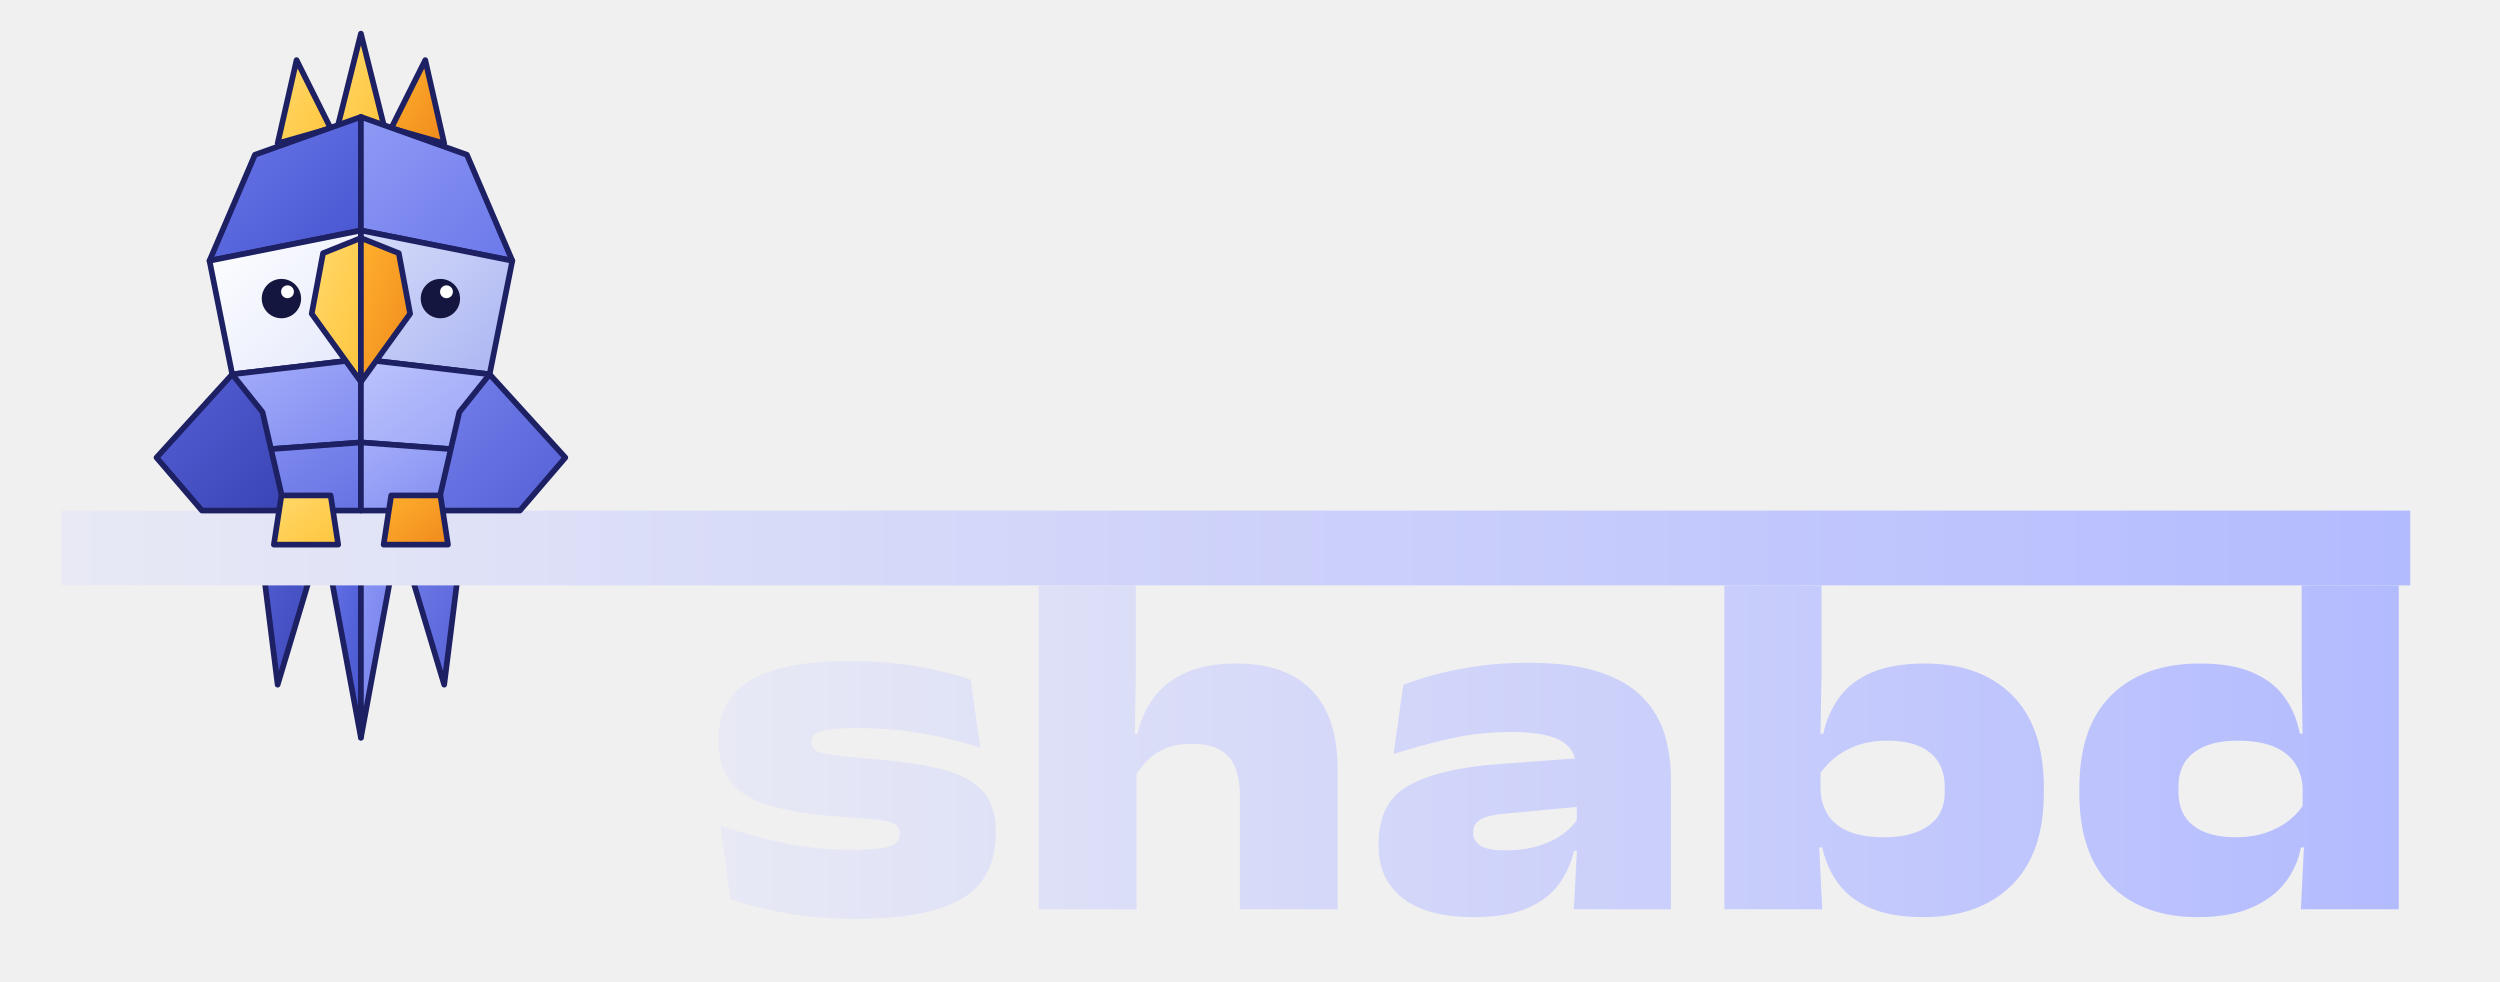
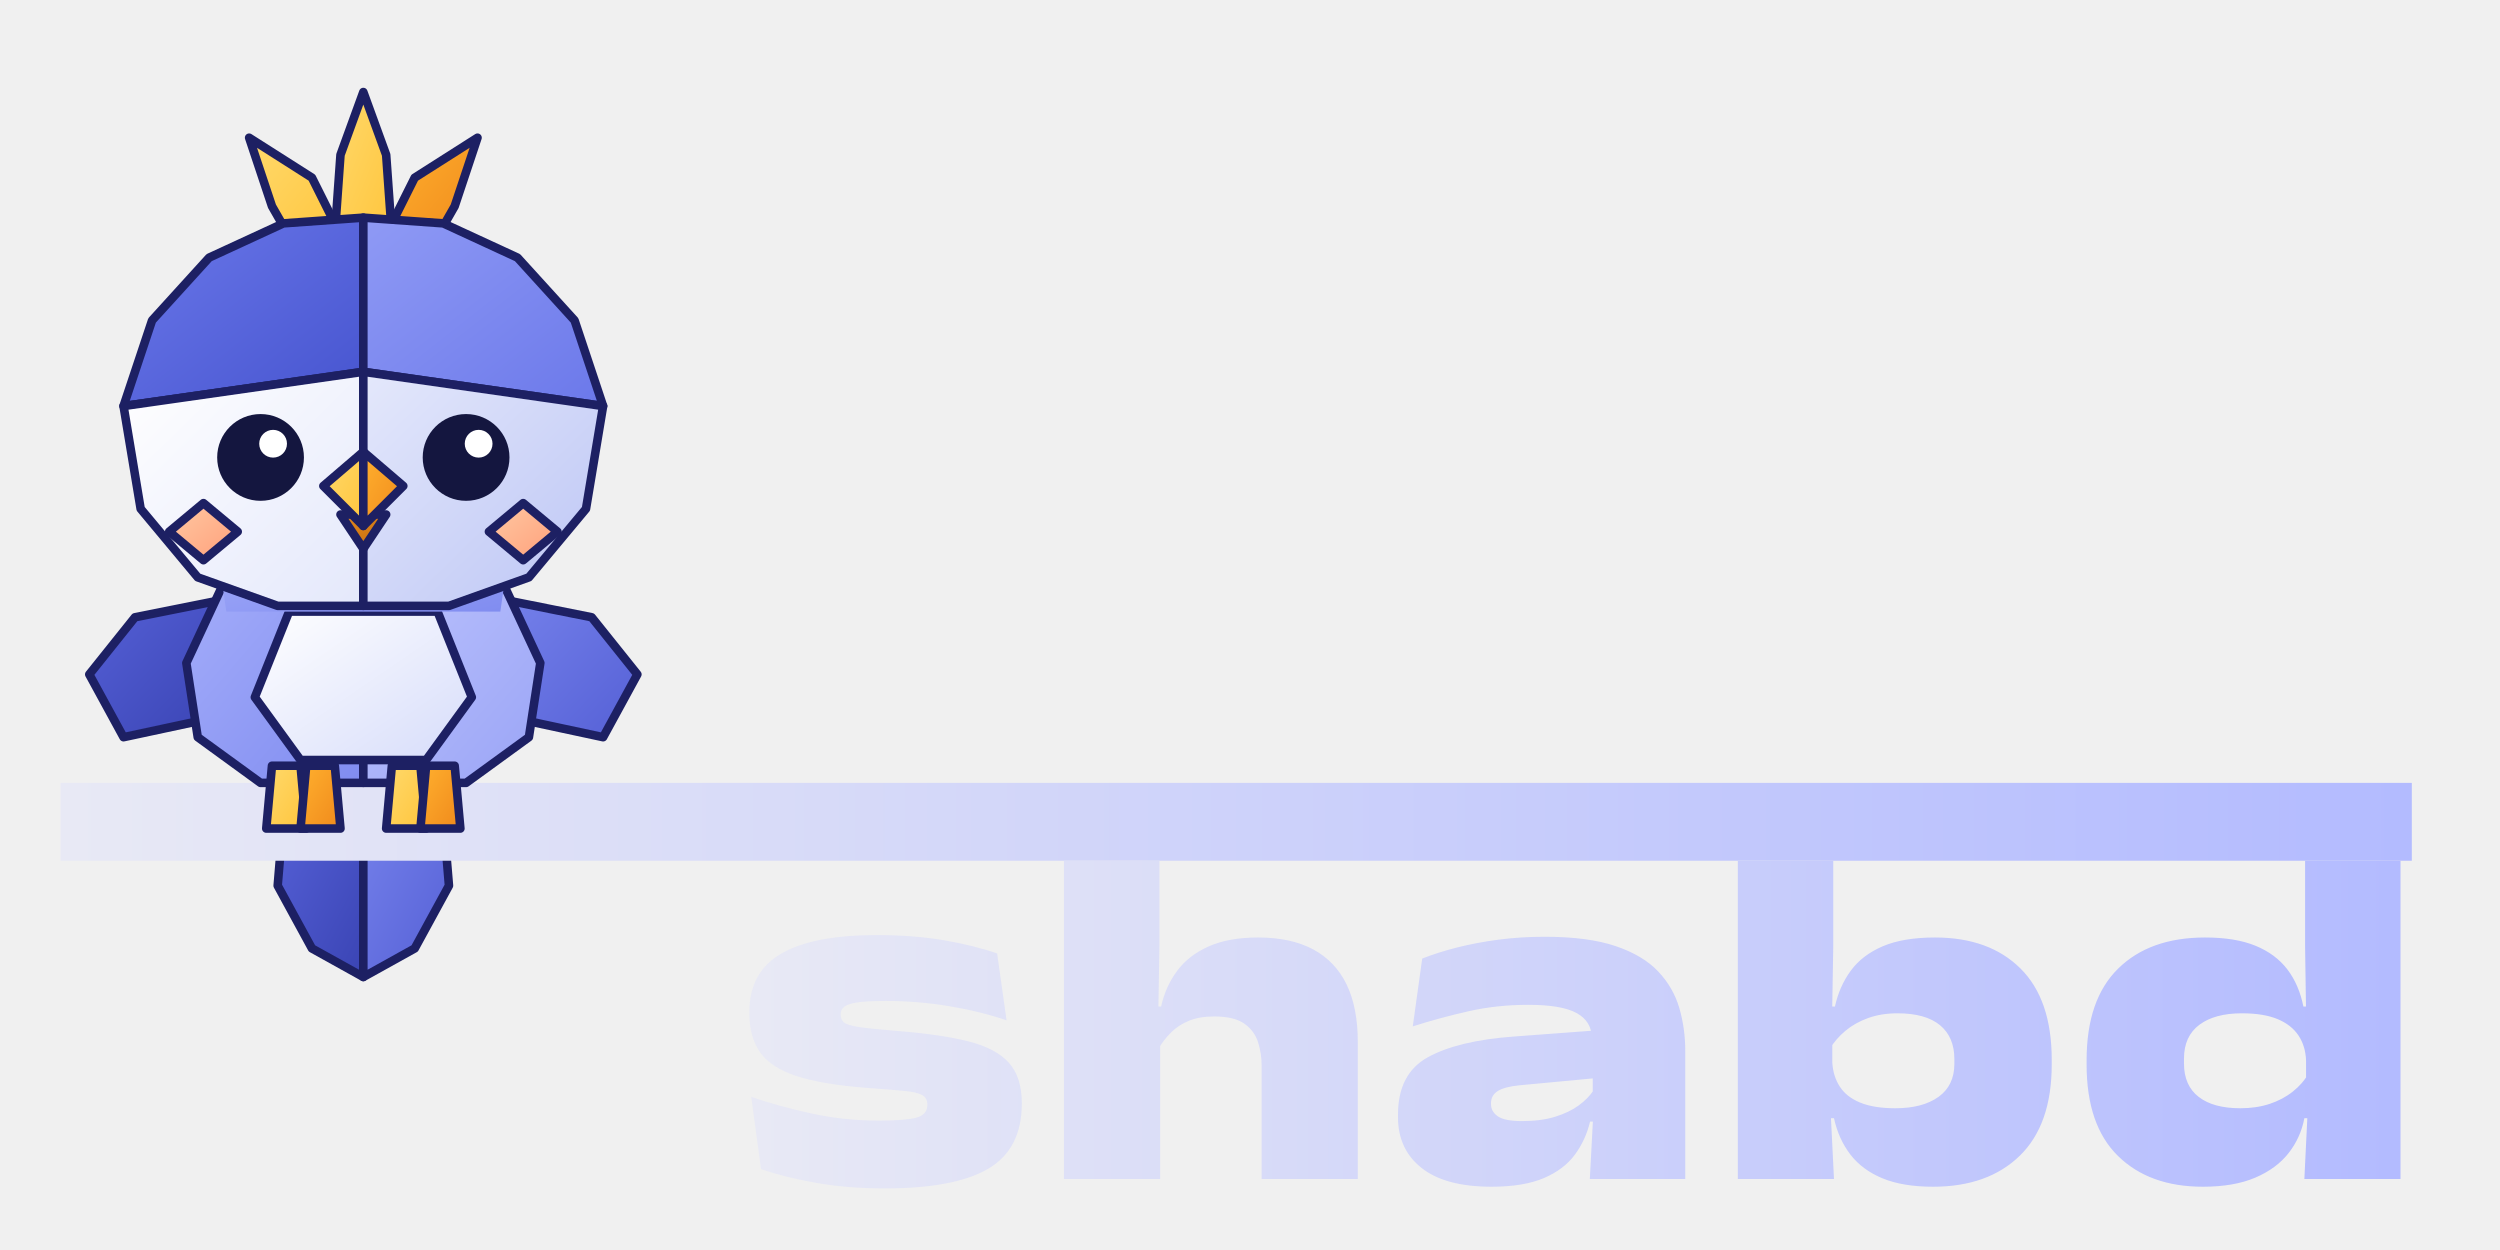
- <svg xmlns="http://www.w3.org/2000/svg" width="568" height="223" viewBox="0 0 568 223" fill="none" role="img" aria-label="Shabd">
+ <svg xmlns="http://www.w3.org/2000/svg" width="578" height="289" viewBox="0 0 578 289" fill="none" role="img" aria-label="Shabd">
  <defs>
    <linearGradient id="d-ink" x1="0" y1="0" x2="1" y2="0">
      <stop stop-color="#e8e9f5" />
      <stop offset="1" stop-color="#b3bbff" />
    </linearGradient>
-     <linearGradient id="d-headL" x1="0" y1="0" x2="1" y2="1">
+     <linearGradient id="d-capL" x1="0" y1="0" x2="1" y2="1">
      <stop stop-color="#6b78ea" />
      <stop offset="1" stop-color="#4654cf" />
    </linearGradient>
-     <linearGradient id="d-headR" x1="0" y1="0" x2="1" y2="1">
+     <linearGradient id="d-capR" x1="0" y1="0" x2="1" y2="1">
      <stop stop-color="#8f9af5" />
      <stop offset="1" stop-color="#6b78ea" />
    </linearGradient>
    <linearGradient id="d-faceL" x1="0" y1="0" x2="1" y2="1">
      <stop stop-color="#ffffff" />
      <stop offset="1" stop-color="#e4e8fb" />
    </linearGradient>
    <linearGradient id="d-faceR" x1="0" y1="0" x2="1" y2="1">
-       <stop stop-color="#d6dcfa" />
-       <stop offset="1" stop-color="#aab4f2" />
+       <stop stop-color="#e4e8fb" />
+       <stop offset="1" stop-color="#bcc5f5" />
    </linearGradient>
-     <linearGradient id="d-chestUL" x1="0" y1="0" x2="1" y2="1">
+     <linearGradient id="d-blush" x1="0" y1="0" x2="1" y2="1">
+       <stop stop-color="#ffc9a3" />
+       <stop offset="1" stop-color="#ff9f7a" />
+     </linearGradient>
+     <linearGradient id="d-bodyL" x1="0" y1="0" x2="1" y2="1">
      <stop stop-color="#a4adfa" />
      <stop offset="1" stop-color="#808cf0" />
    </linearGradient>
-     <linearGradient id="d-chestUR" x1="0" y1="0" x2="1" y2="1">
+     <linearGradient id="d-bodyR" x1="0" y1="0" x2="1" y2="1">
      <stop stop-color="#bcc3fd" />
      <stop offset="1" stop-color="#9aa4f6" />
    </linearGradient>
-     <linearGradient id="d-chestLL" x1="0" y1="0" x2="1" y2="1">
-       <stop stop-color="#808cf0" />
-       <stop offset="1" stop-color="#6672e2" />
-     </linearGradient>
-     <linearGradient id="d-chestLR" x1="0" y1="0" x2="1" y2="1">
-       <stop stop-color="#a4adfa" />
-       <stop offset="1" stop-color="#808cf0" />
+     <linearGradient id="d-belly" x1="0" y1="0" x2="1" y2="1">
+       <stop stop-color="#ffffff" />
+       <stop offset="1" stop-color="#d6dcfa" />
    </linearGradient>
    <linearGradient id="d-wingL" x1="0" y1="0" x2="1" y2="1">
      <stop stop-color="#5560d6" />
      <stop offset="1" stop-color="#3a44b4" />
    </linearGradient>
    <linearGradient id="d-wingR" x1="0" y1="0" x2="1" y2="1">
      <stop stop-color="#7480ea" />
      <stop offset="1" stop-color="#5560d6" />
    </linearGradient>
-     <linearGradient id="d-goldL" x1="0" y1="0" x2="1" y2="1">
+     <linearGradient id="d-tailL" x1="0" y1="0" x2="1" y2="1">
+       <stop stop-color="#5560d6" />
+       <stop offset="1" stop-color="#3a44b4" />
+     </linearGradient>
+     <linearGradient id="d-tailR" x1="0" y1="0" x2="1" y2="1">
+       <stop stop-color="#7480ea" />
+       <stop offset="1" stop-color="#5560d6" />
+     </linearGradient>
+     <linearGradient id="d-tuftL" x1="0" y1="0" x2="1" y2="1">
      <stop stop-color="#ffd96b" />
      <stop offset="1" stop-color="#ffc53d" />
    </linearGradient>
-     <linearGradient id="d-goldR" x1="0" y1="0" x2="1" y2="1">
+     <linearGradient id="d-tuftR" x1="0" y1="0" x2="1" y2="1">
      <stop stop-color="#ffb02e" />
      <stop offset="1" stop-color="#f08a1c" />
    </linearGradient>
+     <linearGradient id="d-beakL" x1="0" y1="0" x2="1" y2="1">
+       <stop stop-color="#ffd96b" />
+       <stop offset="1" stop-color="#ffc53d" />
+     </linearGradient>
+     <linearGradient id="d-beakR" x1="0" y1="0" x2="1" y2="1">
+       <stop stop-color="#ffb02e" />
+       <stop offset="1" stop-color="#f08a1c" />
+     </linearGradient>
+     <linearGradient id="d-beakLow" x1="0" y1="0" x2="1" y2="1">
+       <stop stop-color="#e58a1e" />
+       <stop offset="1" stop-color="#c46d0e" />
+     </linearGradient>
+     <linearGradient id="d-footL" x1="0" y1="0" x2="1" y2="1">
+       <stop stop-color="#ffd96b" />
+       <stop offset="1" stop-color="#ffc53d" />
+     </linearGradient>
+     <linearGradient id="d-footR" x1="0" y1="0" x2="1" y2="1">
+       <stop stop-color="#ffb02e" />
+       <stop offset="1" stop-color="#f08a1c" />
+     </linearGradient>
+     <linearGradient id="d-say" x1="0" y1="0" x2="1" y2="1">
+       <stop stop-color="#ffd96b" />
+       <stop offset="1" stop-color="#ffc53d" />
+     </linearGradient>
  </defs>
-   <path d="M58.78 121.16L73.4 121.16L63.08 155.56Z" fill="url(#d-wingL)" stroke="#1d2063" stroke-width="1.29" stroke-linejoin="round" />
-   <path d="M105.22 121.16L90.6 121.16L100.92 155.56Z" fill="url(#d-wingR)" stroke="#1d2063" stroke-width="1.29" stroke-linejoin="round" />
-   <path d="M73.4 121.16L82 121.16L82 167.6Z" fill="url(#d-headL)" stroke="#1d2063" stroke-width="1.29" stroke-linejoin="round" />
-   <path d="M82 121.16L90.6 121.16L82 167.6Z" fill="url(#d-headR)" stroke="#1d2063" stroke-width="1.29" stroke-linejoin="round" />
-   <rect x="14" y="116" width="533.61" height="17" fill="url(#d-ink)" />
-   <path d="M75.12 29.14L67.38 13.66L63.08 32.58Z" fill="url(#d-goldL)" stroke="#1d2063" stroke-width="1.29" stroke-linejoin="round" />
-   <path d="M88.88 29.14L96.62 13.66L100.92 32.58Z" fill="url(#d-goldR)" stroke="#1d2063" stroke-width="1.29" stroke-linejoin="round" />
-   <path d="M76.84 28.28L82 7.64L87.16 28.28Z" fill="url(#d-goldL)" stroke="#1d2063" stroke-width="1.29" stroke-linejoin="round" />
-   <path d="M82 26.56L57.92 35.16L47.6 59.24L82 52.36Z" fill="url(#d-headL)" stroke="#1d2063" stroke-width="1.29" stroke-linejoin="round" />
-   <path d="M82 26.56L106.08 35.16L116.4 59.24L82 52.36Z" fill="url(#d-headR)" stroke="#1d2063" stroke-width="1.29" stroke-linejoin="round" />
-   <path d="M47.6 59.24L82 52.36L82 81.6L52.76 85.04Z" fill="url(#d-faceL)" stroke="#1d2063" stroke-width="1.29" stroke-linejoin="round" />
-   <path d="M116.4 59.24L82 52.36L82 81.6L111.24 85.04Z" fill="url(#d-faceR)" stroke="#1d2063" stroke-width="1.29" stroke-linejoin="round" />
-   <path d="M52.76 85.04L82 81.6L82 100.52L58.78 102.24Z" fill="url(#d-chestUL)" stroke="#1d2063" stroke-width="1.29" stroke-linejoin="round" />
-   <path d="M111.24 85.04L82 81.6L82 100.52L105.22 102.24Z" fill="url(#d-chestUR)" stroke="#1d2063" stroke-width="1.29" stroke-linejoin="round" />
-   <path d="M58.78 102.24L82 100.52L82 116L64.8 116Z" fill="url(#d-chestLL)" stroke="#1d2063" stroke-width="1.29" stroke-linejoin="round" />
-   <path d="M105.22 102.24L82 100.52L82 116L99.2 116Z" fill="url(#d-chestLR)" stroke="#1d2063" stroke-width="1.29" stroke-linejoin="round" />
-   <path d="M52.76 85.04L35.56 103.96L45.88 116L64.8 116L59.64 93.64Z" fill="url(#d-wingL)" stroke="#1d2063" stroke-width="1.29" stroke-linejoin="round" />
-   <path d="M111.24 85.04L128.44 103.96L118.12 116L99.2 116L104.36 93.64Z" fill="url(#d-wingR)" stroke="#1d2063" stroke-width="1.29" stroke-linejoin="round" />
-   <path d="M73.4 57.52L82 54.08L82 86.76L70.82 71.28Z" fill="url(#d-goldL)" stroke="#1d2063" stroke-width="1.29" stroke-linejoin="round" />
-   <path d="M82 54.08L90.6 57.52L93.18 71.28L82 86.76Z" fill="url(#d-goldR)" stroke="#1d2063" stroke-width="1.29" stroke-linejoin="round" />
-   <circle cx="63.94" cy="67.84" r="4.47" fill="#14163f" />
-   <circle cx="65.32" cy="66.29" r="1.46" fill="#ffffff" />
-   <circle cx="100.06" cy="67.84" r="4.47" fill="#14163f" />
-   <circle cx="101.44" cy="66.29" r="1.46" fill="#ffffff" />
-   <path d="M63.94 112.56L75.12 112.56L76.84 123.74L62.22 123.74Z" fill="url(#d-goldL)" stroke="#1d2063" stroke-width="1.29" stroke-linejoin="round" />
-   <path d="M100.06 112.56L88.88 112.56L87.16 123.74L101.78 123.74Z" fill="url(#d-goldR)" stroke="#1d2063" stroke-width="1.29" stroke-linejoin="round" />
-   <path transform="translate(160 206.58) scale(1.12)" d="M30.9 1.95Q23.15 1.95 16.65 0.8Q10.15 -0.35 5.3 -2.05L3.3 -16.95Q8.65 -15.1 15.5 -13.57Q22.35 -12.05 29.65 -12.05Q35.15 -12.05 37.4 -12.67Q39.65 -13.3 39.65 -15.3L39.65 -15.3Q39.65 -16.75 38.53 -17.35Q37.4 -17.95 34.7 -18.2Q32 -18.45 27.25 -18.8Q17.95 -19.5 12.63 -21.25Q7.3 -23 5.1 -26.17Q2.9 -29.35 2.9 -34.2L2.9 -34.45Q2.9 -42.75 9.53 -46.55Q16.15 -50.35 29.2 -50.35Q36.8 -50.35 43.08 -49.28Q49.35 -48.2 54.05 -46.55L56 -32.75Q50.6 -34.6 44.1 -35.68Q37.6 -36.75 31.15 -36.75Q27.1 -36.75 25.1 -36.43Q23.1 -36.1 22.43 -35.5Q21.75 -34.9 21.75 -33.95L21.75 -33.95Q21.75 -32.95 22.4 -32.35Q23.05 -31.75 25.53 -31.37Q28 -31 33.45 -30.55Q42.4 -29.85 48.08 -28.42Q53.75 -27 56.45 -24.02Q59.15 -21.05 59.15 -15.6L59.15 -15.6Q59.15 -6.2 52.23 -2.12Q45.3 1.95 30.9 1.95ZM108.65 0L108.65 -23.4Q108.65 -25.95 107.9 -28.27Q107.15 -30.6 105.05 -32.08Q102.95 -33.55 98.85 -33.55Q95.8 -33.55 93.63 -32.65Q91.45 -31.75 89.98 -30.27Q88.5 -28.8 87.45 -27.05L84.05 -35.6L87.9 -35.6Q88.8 -39.7 91.18 -42.92Q93.55 -46.15 97.7 -48Q101.85 -49.85 107.9 -49.85Q114.7 -49.85 119.28 -47.4Q123.85 -44.95 126.18 -40.18Q128.5 -35.4 128.5 -28.3L128.5 0ZM67.85 0L67.85 -65.7L87.55 -65.7L87.55 -47.95L87.25 -30L87.7 -30L87.7 0ZM176.4 0L177.1 -13.25L177 -15.5L177 -26.35L176.8 -29.1Q176.8 -32.5 173.73 -34.22Q170.65 -35.95 163.7 -35.95Q157.2 -35.95 151.35 -34.62Q145.5 -33.3 139.85 -31.5L141.8 -45.5Q145.1 -46.8 149.05 -47.8Q153 -48.8 157.53 -49.4Q162.05 -50 167.1 -50Q176.05 -50 181.73 -48.07Q187.4 -46.15 190.53 -42.82Q193.65 -39.5 194.88 -35.27Q196.1 -31.05 196.1 -26.45L196.1 0ZM156.1 1.6Q146.6 1.6 141.7 -2.25Q136.8 -6.1 136.8 -12.75L136.8 -13.3Q136.8 -21.75 143 -25.15Q149.2 -28.55 160.65 -29.4L178.1 -30.7L178.5 -20.9L162 -19.35Q158.85 -19.05 157.43 -18.17Q156 -17.3 156 -15.6L156 -15.45Q156 -13.9 157.43 -12.92Q158.85 -11.95 162.4 -11.95Q166.35 -11.95 169.25 -12.85Q172.15 -13.75 174.13 -15.2Q176.1 -16.65 177.2 -18.35L180.65 -11.85L176.45 -11.85Q175.55 -8.05 173.3 -5Q171.05 -1.95 166.88 -0.17Q162.7 1.6 156.1 1.6ZM247.25 1.6Q241.05 1.6 236.85 -0.12Q232.65 -1.85 230.2 -5.03Q227.75 -8.2 226.8 -12.55L222.2 -12.55L226.45 -24.1Q226.6 -21.25 227.98 -19.1Q229.35 -16.95 232.2 -15.77Q235.05 -14.6 239.45 -14.6Q245.1 -14.6 248.38 -16.95Q251.65 -19.3 251.65 -23.75L251.65 -24.75Q251.65 -29.3 248.68 -31.75Q245.7 -34.2 239.9 -34.2Q236.55 -34.2 233.85 -33.22Q231.15 -32.25 229.18 -30.6Q227.2 -28.95 226 -26.95L224.25 -35.6L227 -35.6Q227.9 -39.75 230.25 -42.97Q232.6 -46.2 236.85 -48.03Q241.1 -49.85 247.65 -49.85Q258.85 -49.85 265.3 -43.45Q271.75 -37.05 271.75 -24.6L271.75 -23.65Q271.75 -11.25 265.18 -4.82Q258.6 1.6 247.25 1.6ZM206.95 0L206.95 -65.7L226.65 -65.7L226.65 -48.05L226.35 -30.15L226.45 -29.2L226.45 -15.5L226.1 -14.15L226.8 0ZM302.95 1.6Q291.9 1.6 285.43 -4.75Q278.95 -11.1 278.95 -23.6L278.95 -24.55Q278.95 -37.05 285.48 -43.45Q292 -49.85 303.4 -49.85Q309.65 -49.85 313.8 -48.15Q317.95 -46.45 320.38 -43.28Q322.8 -40.1 323.7 -35.6L329.5 -35.6L324.25 -24.45Q324.15 -27.4 322.7 -29.6Q321.25 -31.8 318.38 -33Q315.5 -34.2 311 -34.2Q305.4 -34.2 302.23 -31.83Q299.05 -29.45 299.05 -24.85L299.05 -23.85Q299.05 -19.3 302.08 -16.95Q305.1 -14.6 310.7 -14.6Q314 -14.6 316.73 -15.5Q319.45 -16.4 321.5 -18.03Q323.55 -19.65 324.7 -21.7L330.4 -12.55L323.9 -12.55Q323.15 -8.55 320.65 -5.35Q318.15 -2.15 313.78 -0.28Q309.4 1.6 302.95 1.6ZM323.9 0L324.6 -14.4L324.25 -17.45L324.25 -31.95L324.25 -34.35L324.05 -48.05L324.05 -65.7L343.75 -65.7L343.75 0Z" fill="url(#d-ink)" />
+   <style>
+     .sb-hop { transform-origin: 84px 181px; animation: sb-hop 0.8s ease-out 0.4s 1; }
+     @keyframes sb-hop { 0%, 100% { transform: translateY(0px) scale(1, 1); } 30% { transform: translateY(-14.52px) scale(1, 1); } 56% { transform: translateY(0px) scale(1.05, 0.93); } 76% { transform: translateY(0px) scale(0.99, 1.02); } }
+     .sb-head { transform-origin: 84px 136.12px; animation: sb-head 10s ease-in-out infinite; }
+     @keyframes sb-head { 0%, 30%, 62%, 70%, 76%, 82%, 88%, 100% { transform: rotate(0deg) translateY(0px); } 37%, 56% { transform: rotate(9deg) translateY(0px); } 73%, 79%, 85% { transform: rotate(0deg) translateY(-2.64px); } }
+     .sb-tuft-0 { transform-origin: 73.44px 55.6px; animation: sb-tuft-0 10s ease-in-out infinite; }
+     @keyframes sb-tuft-0 { 0%, 30%, 62%, 100% { transform: rotate(0deg); } 38%, 54% { transform: rotate(-15deg); } }
+     .sb-tuft-1 { transform-origin: 94.56px 55.6px; animation: sb-tuft-1 10s ease-in-out infinite; }
+     @keyframes sb-tuft-1 { 0%, 30%, 62%, 100% { transform: rotate(0deg); } 38%, 54% { transform: rotate(15deg); } }
+     .sb-tuft-2 { transform-origin: 84px 54.28px; animation: sb-tuft-2 10s ease-in-out infinite; }
+     @keyframes sb-tuft-2 { 0%, 30%, 62%, 100% { transform: rotate(0deg); } 38%, 54% { transform: rotate(0deg); } }
+     .sb-eye-0 { transform-origin: 60.24px 105.76px; }
+     .sb-eye-1 { transform-origin: 107.76px 105.76px; }
+     .sb-eye { animation: sb-blink 4.6s linear infinite; }
+     @keyframes sb-blink { 0%, 92%, 98%, 100% { transform: scaleY(1); } 95% { transform: scaleY(0.08); } }
+     .sb-tail { transform-origin: 84px 191.56px; animation: sb-sway 5s ease-in-out infinite; }
+     @keyframes sb-sway { 0%, 50%, 100% { transform: rotate(0deg); } 25% { transform: rotate(-3deg); } 75% { transform: rotate(3deg); } }
+     .sb-wing-0 { transform-origin: 48.36px 149.32px; animation: sb-wing-0 10s ease-in-out infinite; }
+     @keyframes sb-wing-0 { 0%, 70%, 88%, 100% { transform: rotate(0deg); } 73%, 79%, 85% { transform: rotate(30deg); } 76%, 82% { transform: rotate(7.5deg); } }
+     .sb-wing-1 { transform-origin: 119.64px 149.32px; animation: sb-wing-1 10s ease-in-out infinite; }
+     @keyframes sb-wing-1 { 0%, 70%, 88%, 100% { transform: rotate(0deg); } 73%, 79%, 85% { transform: rotate(-30deg); } 76%, 82% { transform: rotate(-7.5deg); } }
+     .sb-beak-lower { animation: sb-beak 10s linear infinite; }
+     @keyframes sb-beak { 0%, 70%, 88%, 100% { transform: translateY(0px); } 73%, 79%, 85% { transform: translateY(3.3px); } 76%, 82% { transform: translateY(0.79px); } }
+     .sb-say-0 { animation: sb-say-0 10s ease-out 0s infinite; }
+     @keyframes sb-say-0 { 0%, 71%, 90%, 100% { opacity: 0; transform: translate(-5.2px, 0.92px); } 76% { opacity: 1; } 84% { opacity: 1; } 89% { opacity: 0; transform: translate(10.4px, -1.83px); } }
+     .sb-say-1 { animation: sb-say-1 10s ease-out 0.22s infinite; }
+     @keyframes sb-say-1 { 0%, 71%, 90%, 100% { opacity: 0; transform: translate(-4.66px, 2.48px); } 76% { opacity: 1; } 84% { opacity: 1; } 89% { opacity: 0; transform: translate(9.32px, -4.96px); } }
+     .sb-say-2 { animation: sb-say-2 10s ease-out 0.44s infinite; }
+     @keyframes sb-say-2 { 0%, 71%, 90%, 100% { opacity: 0; transform: translate(-3.67px, 3.8px); } 76% { opacity: 1; } 84% { opacity: 1; } 89% { opacity: 0; transform: translate(7.34px, -7.6px); } }
+     @media (prefers-reduced-motion: reduce) { .sb-hop, .sb-head, .sb-tuft, .sb-eye, .sb-tail, .sb-wing, .sb-beak-lower, .sb-say { animation: none; } }
+   </style>
+   <g class="sb-hop">
+     <g class="sb-tail">
+       <path d="M65.52 188.92L84 188.92L84 225.88L72.12 219.28L64.2 204.76Z" fill="url(#d-tailL)" stroke="#1d2063" stroke-width="1.98" stroke-linejoin="round" />
+       <path d="M84 188.92L102.48 188.92L103.8 204.76L95.88 219.28L84 225.88Z" fill="url(#d-tailR)" stroke="#1d2063" stroke-width="1.98" stroke-linejoin="round" />
+     </g>
+   </g>
+   <rect x="14" y="181" width="543.61" height="18" fill="url(#d-ink)" />
+   <path transform="translate(170 272.58) scale(1.12)" d="M30.9 1.95Q23.15 1.95 16.65 0.8Q10.15 -0.35 5.3 -2.05L3.3 -16.95Q8.65 -15.1 15.5 -13.57Q22.35 -12.05 29.65 -12.05Q35.15 -12.05 37.4 -12.67Q39.65 -13.3 39.65 -15.3L39.65 -15.3Q39.65 -16.75 38.53 -17.35Q37.4 -17.95 34.7 -18.2Q32 -18.45 27.25 -18.8Q17.95 -19.5 12.63 -21.25Q7.3 -23 5.1 -26.17Q2.9 -29.35 2.9 -34.2L2.9 -34.45Q2.9 -42.75 9.53 -46.55Q16.15 -50.35 29.2 -50.35Q36.8 -50.35 43.08 -49.28Q49.35 -48.2 54.05 -46.55L56 -32.75Q50.6 -34.6 44.1 -35.68Q37.6 -36.75 31.15 -36.75Q27.1 -36.75 25.1 -36.43Q23.1 -36.1 22.43 -35.5Q21.75 -34.9 21.75 -33.95L21.75 -33.95Q21.75 -32.95 22.4 -32.35Q23.05 -31.75 25.53 -31.37Q28 -31 33.45 -30.55Q42.4 -29.85 48.08 -28.42Q53.75 -27 56.45 -24.02Q59.15 -21.05 59.15 -15.6L59.15 -15.6Q59.15 -6.2 52.23 -2.12Q45.3 1.95 30.9 1.95ZM108.65 0L108.65 -23.4Q108.65 -25.95 107.9 -28.27Q107.15 -30.6 105.05 -32.08Q102.95 -33.55 98.85 -33.55Q95.8 -33.55 93.63 -32.65Q91.45 -31.75 89.98 -30.27Q88.5 -28.8 87.45 -27.05L84.05 -35.6L87.9 -35.6Q88.8 -39.7 91.18 -42.92Q93.55 -46.15 97.7 -48Q101.85 -49.85 107.9 -49.85Q114.7 -49.85 119.28 -47.4Q123.85 -44.95 126.18 -40.18Q128.5 -35.4 128.5 -28.3L128.5 0ZM67.85 0L67.85 -65.7L87.55 -65.7L87.55 -47.95L87.25 -30L87.7 -30L87.7 0ZM176.4 0L177.1 -13.25L177 -15.5L177 -26.35L176.8 -29.1Q176.8 -32.5 173.73 -34.22Q170.65 -35.95 163.7 -35.95Q157.2 -35.95 151.35 -34.62Q145.5 -33.3 139.85 -31.5L141.8 -45.5Q145.1 -46.8 149.05 -47.8Q153 -48.8 157.53 -49.4Q162.05 -50 167.1 -50Q176.05 -50 181.73 -48.07Q187.4 -46.15 190.53 -42.82Q193.65 -39.5 194.88 -35.27Q196.1 -31.05 196.1 -26.45L196.1 0ZM156.1 1.6Q146.6 1.6 141.7 -2.25Q136.8 -6.1 136.8 -12.75L136.8 -13.3Q136.8 -21.75 143 -25.15Q149.2 -28.55 160.65 -29.4L178.1 -30.7L178.5 -20.9L162 -19.35Q158.85 -19.05 157.43 -18.17Q156 -17.3 156 -15.6L156 -15.45Q156 -13.9 157.43 -12.92Q158.85 -11.95 162.4 -11.95Q166.35 -11.95 169.25 -12.85Q172.15 -13.75 174.13 -15.2Q176.1 -16.65 177.2 -18.35L180.65 -11.85L176.45 -11.85Q175.55 -8.05 173.3 -5Q171.05 -1.95 166.88 -0.17Q162.7 1.6 156.1 1.6ZM247.25 1.6Q241.05 1.6 236.85 -0.12Q232.65 -1.85 230.2 -5.03Q227.75 -8.2 226.8 -12.55L222.2 -12.55L226.45 -24.1Q226.6 -21.25 227.98 -19.1Q229.35 -16.95 232.2 -15.77Q235.05 -14.6 239.45 -14.6Q245.1 -14.6 248.38 -16.95Q251.65 -19.3 251.65 -23.75L251.65 -24.75Q251.65 -29.3 248.68 -31.75Q245.7 -34.2 239.9 -34.2Q236.55 -34.2 233.85 -33.22Q231.15 -32.25 229.18 -30.6Q227.2 -28.95 226 -26.95L224.25 -35.6L227 -35.6Q227.9 -39.75 230.25 -42.97Q232.6 -46.2 236.85 -48.03Q241.1 -49.85 247.65 -49.85Q258.85 -49.85 265.3 -43.45Q271.75 -37.05 271.75 -24.6L271.75 -23.65Q271.75 -11.25 265.18 -4.82Q258.6 1.6 247.25 1.6ZM206.95 0L206.95 -65.7L226.65 -65.7L226.65 -48.05L226.35 -30.15L226.45 -29.2L226.45 -15.5L226.1 -14.15L226.8 0ZM302.95 1.6Q291.9 1.6 285.43 -4.75Q278.95 -11.1 278.95 -23.6L278.95 -24.55Q278.95 -37.05 285.48 -43.45Q292 -49.85 303.4 -49.85Q309.65 -49.85 313.8 -48.15Q317.95 -46.45 320.38 -43.28Q322.8 -40.1 323.7 -35.6L329.5 -35.6L324.25 -24.45Q324.15 -27.4 322.7 -29.6Q321.25 -31.8 318.38 -33Q315.5 -34.2 311 -34.2Q305.4 -34.2 302.23 -31.83Q299.05 -29.45 299.05 -24.85L299.05 -23.85Q299.05 -19.3 302.08 -16.95Q305.1 -14.6 310.7 -14.6Q314 -14.6 316.73 -15.5Q319.45 -16.4 321.5 -18.03Q323.55 -19.65 324.7 -21.7L330.4 -12.55L323.9 -12.55Q323.15 -8.55 320.65 -5.35Q318.15 -2.15 313.78 -0.28Q309.4 1.6 302.95 1.6ZM323.9 0L324.6 -14.4L324.25 -17.45L324.25 -31.95L324.25 -34.35L324.05 -48.05L324.05 -65.7L343.75 -65.7L343.75 0Z" fill="url(#d-ink)" />
+   <g class="sb-hop">
+     <g>
+       <path class="sb-wing sb-wing-0" d="M51 138.76L31.2 142.72L20.64 155.92L28.56 170.44L47.04 166.48Z" fill="url(#d-wingL)" stroke="#1d2063" stroke-width="1.98" stroke-linejoin="round" />
+       <path class="sb-wing sb-wing-1" d="M117 138.76L136.8 142.72L147.36 155.92L139.44 170.44L120.96 166.48Z" fill="url(#d-wingR)" stroke="#1d2063" stroke-width="1.98" stroke-linejoin="round" />
+       <path d="M52.32 133.48L84 133.48L84 181L60.24 181L45.72 170.44L43.08 153.28Z" fill="url(#d-bodyL)" stroke="#1d2063" stroke-width="1.98" stroke-linejoin="round" />
+       <path d="M115.68 133.48L84 133.48L84 181L107.76 181L122.28 170.44L124.92 153.28Z" fill="url(#d-bodyR)" stroke="#1d2063" stroke-width="1.98" stroke-linejoin="round" />
+       <path d="M66.84 141.4L101.16 141.4L109.08 161.2L98.52 175.72L69.48 175.72L58.92 161.2Z" fill="url(#d-belly)" stroke="#1d2063" stroke-width="1.98" stroke-linejoin="round" />
+       <path d="M49.68 122.92L118.32 122.92L115.68 141.4L52.32 141.4Z" fill="url(#d-bodyL)" />
+     </g>
+     <g class="sb-head">
+       <path class="sb-tuft sb-tuft-0" d="M78.72 54.28L72.12 41.08L57.6 31.84L62.88 47.68L68.16 56.92Z" fill="url(#d-tuftL)" stroke="#1d2063" stroke-width="1.98" stroke-linejoin="round" />
+       <path class="sb-tuft sb-tuft-1" d="M89.28 54.28L95.88 41.08L110.4 31.84L105.12 47.68L99.84 56.92Z" fill="url(#d-tuftR)" stroke="#1d2063" stroke-width="1.98" stroke-linejoin="round" />
+       <path class="sb-tuft sb-tuft-2" d="M77.4 54.28L78.72 35.8L84 21.28L89.28 35.8L90.6 54.28Z" fill="url(#d-tuftL)" stroke="#1d2063" stroke-width="1.98" stroke-linejoin="round" />
+       <path d="M84 50.32L65.52 51.64L48.36 59.56L35.16 74.08L28.56 93.88L84 85.96Z" fill="url(#d-capL)" stroke="#1d2063" stroke-width="1.98" stroke-linejoin="round" />
+       <path d="M84 50.32L102.48 51.64L119.64 59.56L132.84 74.08L139.44 93.88L84 85.96Z" fill="url(#d-capR)" stroke="#1d2063" stroke-width="1.98" stroke-linejoin="round" />
+       <path d="M28.56 93.88L84 85.96L84 140.08L64.2 140.08L45.72 133.48L32.52 117.64Z" fill="url(#d-faceL)" stroke="#1d2063" stroke-width="1.98" stroke-linejoin="round" />
+       <path d="M139.44 93.88L84 85.96L84 140.08L103.8 140.08L122.28 133.48L135.48 117.64Z" fill="url(#d-faceR)" stroke="#1d2063" stroke-width="1.98" stroke-linejoin="round" />
+       <path d="M39.12 122.92L47.04 116.32L54.96 122.92L47.04 129.52Z" fill="url(#d-blush)" stroke="#1d2063" stroke-width="1.98" stroke-linejoin="round" />
+       <path d="M128.88 122.92L120.96 116.32L113.04 122.92L120.96 129.52Z" fill="url(#d-blush)" stroke="#1d2063" stroke-width="1.98" stroke-linejoin="round" />
+       <g class="sb-beak-lower">
+         <path d="M78.72 118.96L89.28 118.96L84 126.88Z" fill="url(#d-beakLow)" stroke="#1d2063" stroke-width="1.98" stroke-linejoin="round" />
+       </g>
+       <path d="M74.76 112.36L84 104.44L84 121.6Z" fill="url(#d-beakL)" stroke="#1d2063" stroke-width="1.98" stroke-linejoin="round" />
+       <path d="M84 104.44L93.24 112.36L84 121.6Z" fill="url(#d-beakR)" stroke="#1d2063" stroke-width="1.98" stroke-linejoin="round" />
+       <g class="sb-eye sb-eye-0">
+         <circle cx="60.24" cy="105.76" r="10.03" fill="#14163f" />
+         <circle cx="63.14" cy="102.59" r="3.21" fill="#ffffff" />
+       </g>
+       <g class="sb-eye sb-eye-1">
+         <circle cx="107.76" cy="105.76" r="10.03" fill="#14163f" />
+         <circle cx="110.66" cy="102.59" r="3.21" fill="#ffffff" />
+       </g>
+     </g>
+     <g>
+       <path d="M62.88 177.04L69.48 177.04L70.8 191.56L61.56 191.56Z" fill="url(#d-footL)" stroke="#1d2063" stroke-width="1.98" stroke-linejoin="round" />
+       <path d="M70.8 177.04L77.4 177.04L78.72 191.56L69.48 191.56Z" fill="url(#d-footR)" stroke="#1d2063" stroke-width="1.98" stroke-linejoin="round" />
+       <path d="M97.2 177.04L90.6 177.04L89.28 191.56L98.52 191.56Z" fill="url(#d-footL)" stroke="#1d2063" stroke-width="1.98" stroke-linejoin="round" />
+       <path d="M105.12 177.04L98.52 177.04L97.2 191.56L106.44 191.56Z" fill="url(#d-footR)" stroke="#1d2063" stroke-width="1.98" stroke-linejoin="round" />
+     </g>
+     <g>
+       <path class="sb-say sb-say-0" opacity="0" d="M156.8 99.52L166.26 103.75L177.6 95.86L164.24 92.31Z" fill="url(#d-say)" stroke="#1d2063" stroke-width="1.98" stroke-linejoin="round" />
+       <path class="sb-say sb-say-1" opacity="0" d="M149.27 77.66L159.57 78.76L167.92 67.74L154.12 68.5Z" fill="url(#d-say)" stroke="#1d2063" stroke-width="1.98" stroke-linejoin="round" />
+       <path class="sb-say sb-say-2" opacity="0" d="M135.35 59.19L145.49 57.05L150.02 43.99L137.13 48.98Z" fill="url(#d-say)" stroke="#1d2063" stroke-width="1.98" stroke-linejoin="round" />
+     </g>
+   </g>
</svg>
